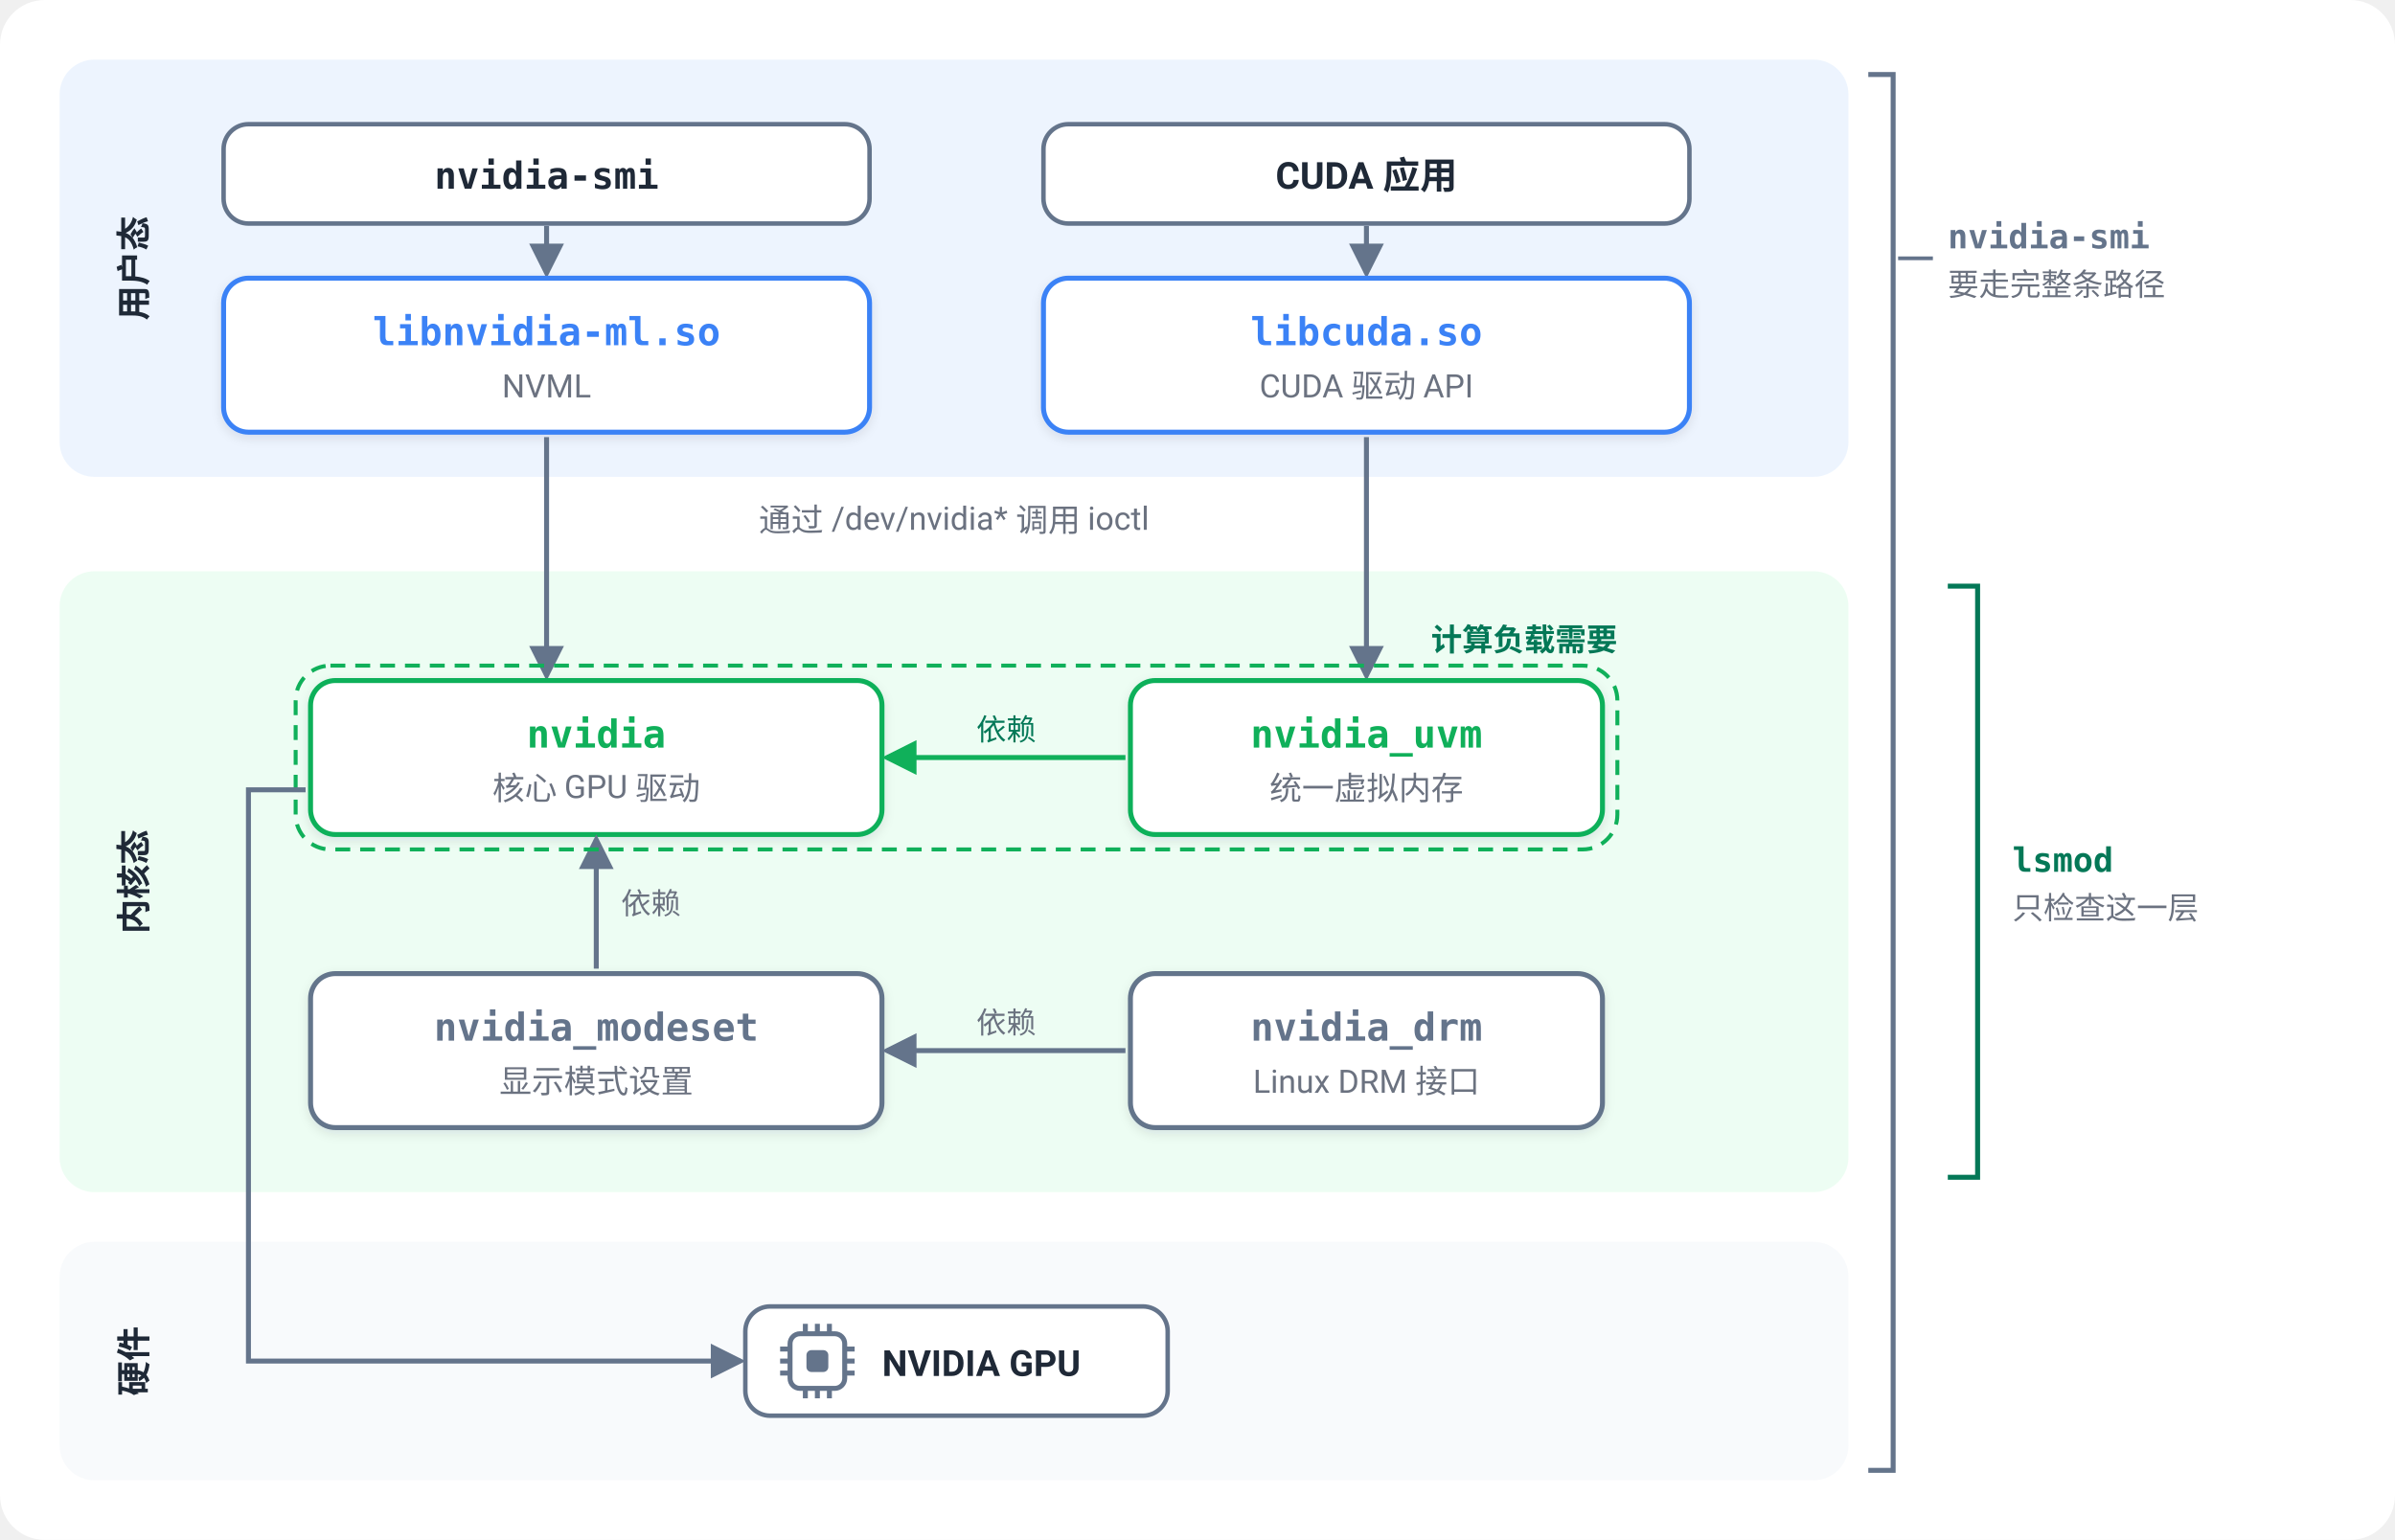
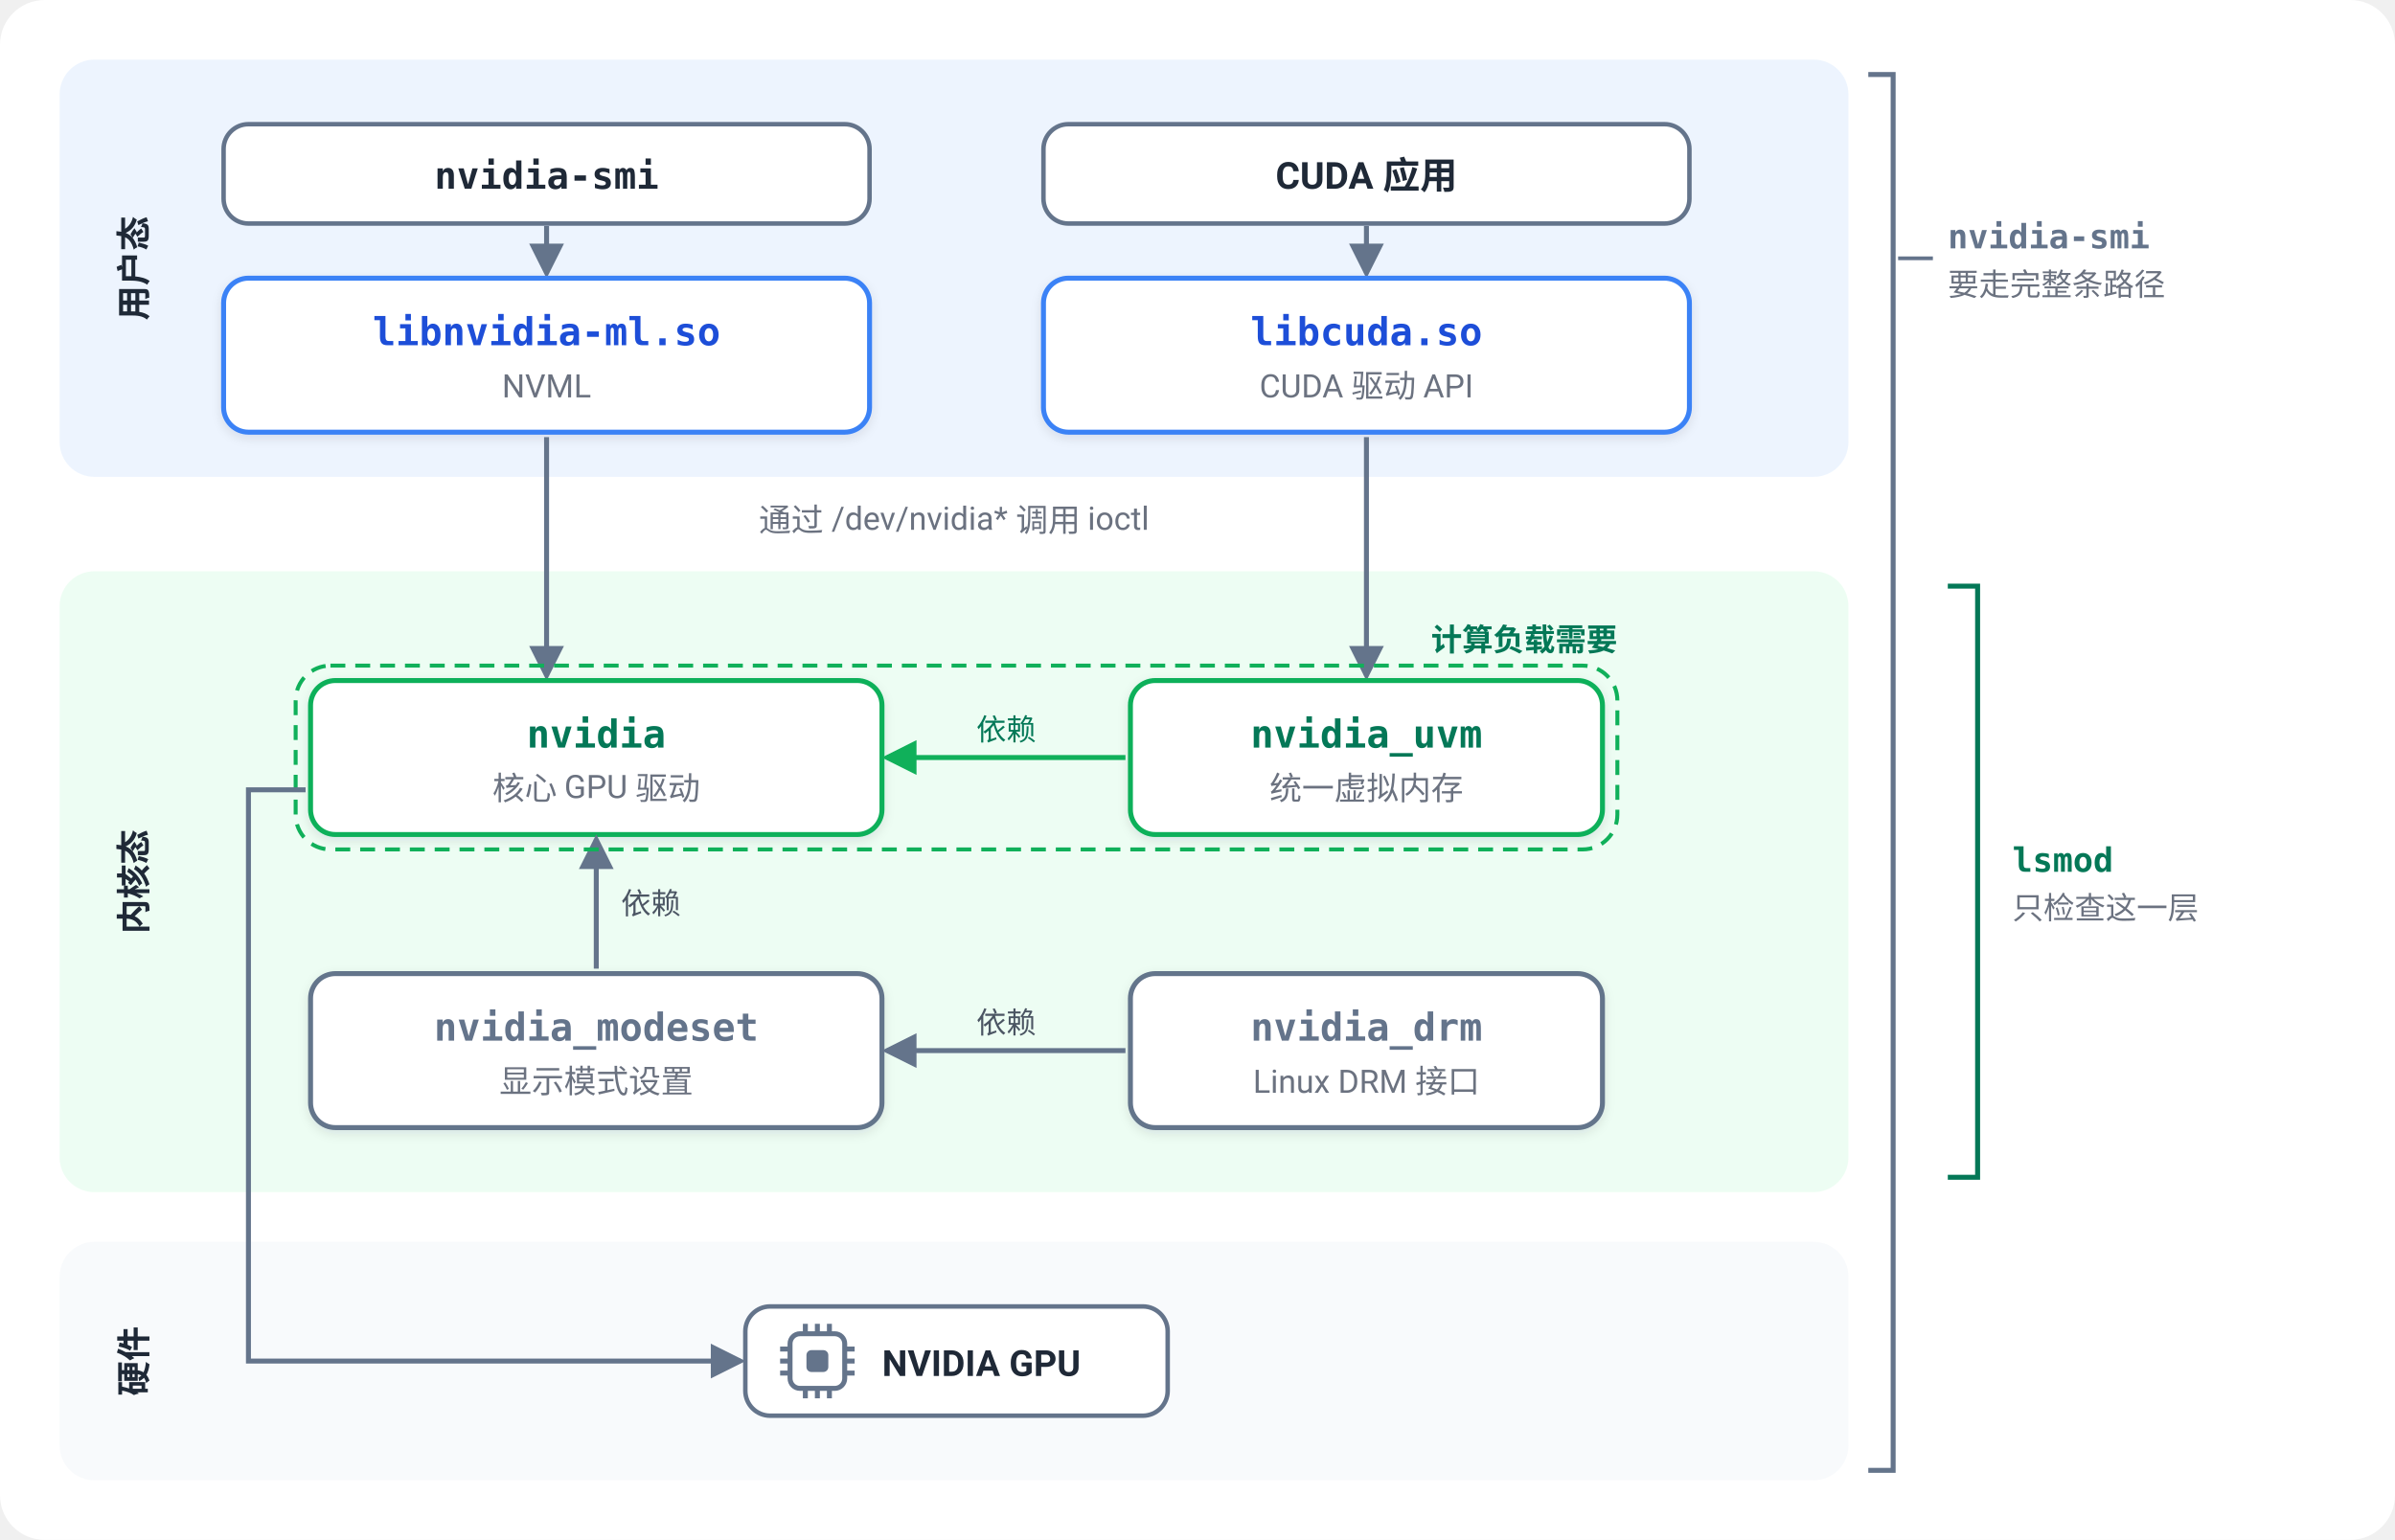
<svg xmlns="http://www.w3.org/2000/svg" viewBox="0 0 964 620" width="964" height="620" role="img">
  <defs>
    <pattern id="hatch" width="8" height="8" patternUnits="userSpaceOnUse" patternTransform="rotate(45)">
      <rect width="8" height="8" fill="#F3F4F6" />
      <line x1="0" y1="0" x2="0" y2="8" stroke="#D1D5DB" stroke-width="3" />
    </pattern>
    <marker id="arrow" viewBox="0 0 10 10" refX="8.5" refY="5" markerWidth="7" markerHeight="7" orient="auto-start-reverse">
      <path d="M0,0 L10,5 L0,10 z" fill="#64748B" />
    </marker>
    <marker id="arrowG" viewBox="0 0 10 10" refX="8.5" refY="5" markerWidth="7" markerHeight="7" orient="auto-start-reverse">
      <path d="M0,0 L10,5 L0,10 z" fill="#10B05A" />
    </marker>
    <marker id="arrowR" viewBox="0 0 10 10" refX="8.5" refY="5" markerWidth="7" markerHeight="7" orient="auto-start-reverse">
      <path d="M0,0 L10,5 L0,10 z" fill="#EF4444" />
    </marker>
    <filter id="shadow" x="-10%" y="-10%" width="120%" height="130%">
      <feDropShadow dx="0" dy="1.5" stdDeviation="2" flood-color="#0F172A" flood-opacity="0.10" />
    </filter>
  </defs>
  <rect x="0" y="0" width="964" height="620" rx="18" fill="#FFFFFF" />
  <rect x="24" y="24" width="720" height="168" rx="14" fill="#DBEAFE" opacity="0.5" />
  <text x="54" y="108.0" font-size="14" font-weight="700" fill="#1F2937" text-anchor="middle" dominant-baseline="middle" transform="rotate(-90 54 108.0)" font-family="sans-serif">用户态</text>
  <rect x="24" y="230" width="720" height="250" rx="14" fill="#DCFCE7" opacity="0.5" />
  <text x="54" y="355.0" font-size="14" font-weight="700" fill="#1F2937" text-anchor="middle" dominant-baseline="middle" transform="rotate(-90 54 355.0)" font-family="sans-serif">内核态</text>
  <rect x="24" y="500" width="720" height="96" rx="14" fill="#F1F5F9" opacity="0.5" />
  <text x="54" y="548.0" font-size="14" font-weight="700" fill="#1F2937" text-anchor="middle" dominant-baseline="middle" transform="rotate(-90 54 548.0)" font-family="sans-serif">硬件</text>
  <rect x="90" y="50" width="260" height="40" rx="10" fill="#fff" stroke="#64748B" stroke-width="1.8" />
  <text x="220" y="76" font-family="ui-monospace, SFMono-Regular, Menlo, Consolas, monospace" font-size="15" font-weight="700" fill="#1F2937" text-anchor="middle">nvidia-smi</text>
  <line x1="220" y1="91" x2="220" y2="110" stroke="#64748B" stroke-width="2" marker-end="url(#arrow)" />
  <rect x="90" y="112" width="260" height="62" rx="10" fill="#fff" stroke="#3B82F6" stroke-width="2" filter="url(#shadow)" />
-   <text x="220.0" y="139" font-family="ui-monospace, SFMono-Regular, Menlo, Consolas, monospace" font-size="15.5" font-weight="700" fill="#3B82F6" text-anchor="middle">libnvidia-ml.so</text>
+   <text x="220.0" y="139" font-family="ui-monospace, SFMono-Regular, Menlo, Consolas, monospace" font-size="15.5" font-weight="700" fill="#1D4ED8" text-anchor="middle">libnvidia-ml.so</text>
  <text x="220.0" y="160" font-family="-apple-system, BlinkMacSystemFont, 'Segoe UI', Roboto, 'Helvetica Neue', Arial, 'PingFang SC', 'Hiragino Sans GB', 'Noto Sans CJK SC', 'Microsoft YaHei', sans-serif" font-size="13" font-weight="400" fill="#6B7280" text-anchor="middle">NVML</text>
  <rect x="420" y="50" width="260" height="40" rx="10" fill="#fff" stroke="#64748B" stroke-width="1.8" />
  <text x="550" y="76" font-family="-apple-system, BlinkMacSystemFont, 'Segoe UI', Roboto, 'Helvetica Neue', Arial, 'PingFang SC', 'Hiragino Sans GB', 'Noto Sans CJK SC', 'Microsoft YaHei', sans-serif" font-size="15" font-weight="700" fill="#1F2937" text-anchor="middle">CUDA 应用</text>
  <line x1="550" y1="91" x2="550" y2="110" stroke="#64748B" stroke-width="2" marker-end="url(#arrow)" />
  <rect x="420" y="112" width="260" height="62" rx="10" fill="#fff" stroke="#3B82F6" stroke-width="2" filter="url(#shadow)" />
-   <text x="550.0" y="139" font-family="ui-monospace, SFMono-Regular, Menlo, Consolas, monospace" font-size="15.5" font-weight="700" fill="#3B82F6" text-anchor="middle">libcuda.so</text>
+   <text x="550.0" y="139" font-family="ui-monospace, SFMono-Regular, Menlo, Consolas, monospace" font-size="15.5" font-weight="700" fill="#1D4ED8" text-anchor="middle">libcuda.so</text>
  <text x="550.0" y="160" font-family="-apple-system, BlinkMacSystemFont, 'Segoe UI', Roboto, 'Helvetica Neue', Arial, 'PingFang SC', 'Hiragino Sans GB', 'Noto Sans CJK SC', 'Microsoft YaHei', sans-serif" font-size="13" font-weight="400" fill="#6B7280" text-anchor="middle">CUDA 驱动 API</text>
  <line x1="220" y1="176" x2="220" y2="272" stroke="#64748B" stroke-width="2" marker-end="url(#arrow)" />
  <line x1="550" y1="176" x2="550" y2="272" stroke="#64748B" stroke-width="2" marker-end="url(#arrow)" />
  <text x="384" y="214" font-family="-apple-system, BlinkMacSystemFont, 'Segoe UI', Roboto, 'Helvetica Neue', Arial, 'PingFang SC', 'Hiragino Sans GB', 'Noto Sans CJK SC', 'Microsoft YaHei', sans-serif" font-size="13" font-weight="400" fill="#6B7280" text-anchor="middle">通过 /dev/nvidia* 调用 ioctl</text>
  <rect x="125" y="274" width="230" height="62" rx="10" fill="#fff" stroke="#10B05A" stroke-width="2" filter="url(#shadow)" />
-   <text x="240.0" y="301" font-family="ui-monospace, SFMono-Regular, Menlo, Consolas, monospace" font-size="15.5" font-weight="700" fill="#10B05A" text-anchor="middle">nvidia</text>
+   <text x="240.0" y="301" font-family="ui-monospace, SFMono-Regular, Menlo, Consolas, monospace" font-size="15.5" font-weight="700" fill="#047857" text-anchor="middle">nvidia</text>
  <text x="240.0" y="322" font-family="-apple-system, BlinkMacSystemFont, 'Segoe UI', Roboto, 'Helvetica Neue', Arial, 'PingFang SC', 'Hiragino Sans GB', 'Noto Sans CJK SC', 'Microsoft YaHei', sans-serif" font-size="13" font-weight="400" fill="#6B7280" text-anchor="middle">核心 GPU 驱动</text>
  <rect x="455" y="274" width="190" height="62" rx="10" fill="#fff" stroke="#10B05A" stroke-width="2" filter="url(#shadow)" />
-   <text x="550.0" y="301" font-family="ui-monospace, SFMono-Regular, Menlo, Consolas, monospace" font-size="15.5" font-weight="700" fill="#10B05A" text-anchor="middle">nvidia_uvm</text>
+   <text x="550.0" y="301" font-family="ui-monospace, SFMono-Regular, Menlo, Consolas, monospace" font-size="15.5" font-weight="700" fill="#047857" text-anchor="middle">nvidia_uvm</text>
  <text x="550.0" y="322" font-family="-apple-system, BlinkMacSystemFont, 'Segoe UI', Roboto, 'Helvetica Neue', Arial, 'PingFang SC', 'Hiragino Sans GB', 'Noto Sans CJK SC', 'Microsoft YaHei', sans-serif" font-size="13" font-weight="400" fill="#6B7280" text-anchor="middle">统一虚拟内存</text>
  <rect x="125" y="392" width="230" height="62" rx="10" fill="#fff" stroke="#64748B" stroke-width="2" filter="url(#shadow)" />
  <text x="240.0" y="419" font-family="ui-monospace, SFMono-Regular, Menlo, Consolas, monospace" font-size="15.5" font-weight="700" fill="#64748B" text-anchor="middle">nvidia_modeset</text>
  <text x="240.0" y="440" font-family="-apple-system, BlinkMacSystemFont, 'Segoe UI', Roboto, 'Helvetica Neue', Arial, 'PingFang SC', 'Hiragino Sans GB', 'Noto Sans CJK SC', 'Microsoft YaHei', sans-serif" font-size="13" font-weight="400" fill="#6B7280" text-anchor="middle">显示模式设置</text>
  <rect x="455" y="392" width="190" height="62" rx="10" fill="#fff" stroke="#64748B" stroke-width="2" filter="url(#shadow)" />
  <text x="550.0" y="419" font-family="ui-monospace, SFMono-Regular, Menlo, Consolas, monospace" font-size="15.5" font-weight="700" fill="#64748B" text-anchor="middle">nvidia_drm</text>
  <text x="550.0" y="440" font-family="-apple-system, BlinkMacSystemFont, 'Segoe UI', Roboto, 'Helvetica Neue', Arial, 'PingFang SC', 'Hiragino Sans GB', 'Noto Sans CJK SC', 'Microsoft YaHei', sans-serif" font-size="13" font-weight="400" fill="#6B7280" text-anchor="middle">Linux DRM 接口</text>
  <line x1="453" y1="305" x2="357" y2="305" stroke="#10B05A" stroke-width="2" marker-end="url(#arrowG)" />
  <text x="405" y="298" font-family="-apple-system, BlinkMacSystemFont, 'Segoe UI', Roboto, 'Helvetica Neue', Arial, 'PingFang SC', 'Hiragino Sans GB', 'Noto Sans CJK SC', 'Microsoft YaHei', sans-serif" font-size="12" font-weight="400" fill="#047857" text-anchor="middle">依赖</text>
  <line x1="240" y1="390" x2="240" y2="338" stroke="#64748B" stroke-width="2" marker-end="url(#arrow)" />
-   <text x="250" y="368" font-family="-apple-system, BlinkMacSystemFont, 'Segoe UI', Roboto, 'Helvetica Neue', Arial, 'PingFang SC', 'Hiragino Sans GB', 'Noto Sans CJK SC', 'Microsoft YaHei', sans-serif" font-size="12" font-weight="400" fill="#6B7280" text-anchor="start">依赖</text>
+   <text x="250" y="368" font-family="-apple-system, BlinkMacSystemFont, 'Segoe UI', Roboto, 'Helvetica Neue', Arial, 'PingFang SC', 'Hiragino Sans GB', 'Noto Sans CJK SC', 'Microsoft YaHei', sans-serif" font-size="12" font-weight="400" fill="#4B5563" text-anchor="start">依赖</text>
  <line x1="453" y1="423" x2="357" y2="423" stroke="#64748B" stroke-width="2" marker-end="url(#arrow)" />
-   <text x="405" y="416" font-family="-apple-system, BlinkMacSystemFont, 'Segoe UI', Roboto, 'Helvetica Neue', Arial, 'PingFang SC', 'Hiragino Sans GB', 'Noto Sans CJK SC', 'Microsoft YaHei', sans-serif" font-size="12" font-weight="400" fill="#6B7280" text-anchor="middle">依赖</text>
+   <text x="405" y="416" font-family="-apple-system, BlinkMacSystemFont, 'Segoe UI', Roboto, 'Helvetica Neue', Arial, 'PingFang SC', 'Hiragino Sans GB', 'Noto Sans CJK SC', 'Microsoft YaHei', sans-serif" font-size="12" font-weight="400" fill="#4B5563" text-anchor="middle">依赖</text>
  <rect x="125" y="348" width="28" height="0" rx="10" fill="none" />
  <rect x="119" y="268" width="532" height="74" rx="14" fill="none" stroke="#10B05A" stroke-width="1.6" stroke-dasharray="6 4" />
  <text x="651" y="262" font-family="-apple-system, BlinkMacSystemFont, 'Segoe UI', Roboto, 'Helvetica Neue', Arial, 'PingFang SC', 'Hiragino Sans GB', 'Noto Sans CJK SC', 'Microsoft YaHei', sans-serif" font-size="12.5" font-weight="600" fill="#047857" text-anchor="end">计算负载需要</text>
  <rect x="300" y="526" width="170" height="44" rx="10" fill="#fff" stroke="#64748B" stroke-width="1.8" />
  <line x1="324.16" y1="533" x2="324.16" y2="537" stroke="#64748B" stroke-width="2" />
  <line x1="324.16" y1="559" x2="324.16" y2="563" stroke="#64748B" stroke-width="2" />
  <line x1="314" y1="543.16" x2="318" y2="543.16" stroke="#64748B" stroke-width="2" />
  <line x1="340" y1="543.16" x2="344" y2="543.16" stroke="#64748B" stroke-width="2" />
  <line x1="329.0" y1="533" x2="329.0" y2="537" stroke="#64748B" stroke-width="2" />
  <line x1="329.0" y1="559" x2="329.0" y2="563" stroke="#64748B" stroke-width="2" />
  <line x1="314" y1="548.0" x2="318" y2="548.0" stroke="#64748B" stroke-width="2" />
  <line x1="340" y1="548.0" x2="344" y2="548.0" stroke="#64748B" stroke-width="2" />
  <line x1="333.84" y1="533" x2="333.84" y2="537" stroke="#64748B" stroke-width="2" />
  <line x1="333.84" y1="559" x2="333.84" y2="563" stroke="#64748B" stroke-width="2" />
  <line x1="314" y1="552.84" x2="318" y2="552.84" stroke="#64748B" stroke-width="2" />
  <line x1="340" y1="552.84" x2="344" y2="552.84" stroke="#64748B" stroke-width="2" />
  <rect x="318" y="537" width="22" height="22" rx="4" fill="#fff" stroke="#64748B" stroke-width="2" />
  <rect x="324.6" y="543.6" width="8.8" height="8.8" rx="2" fill="#64748B" />
  <text x="395" y="554" font-family="-apple-system, BlinkMacSystemFont, 'Segoe UI', Roboto, 'Helvetica Neue', Arial, 'PingFang SC', 'Hiragino Sans GB', 'Noto Sans CJK SC', 'Microsoft YaHei', sans-serif" font-size="14.5" font-weight="700" fill="#1F2937" text-anchor="middle">NVIDIA GPU</text>
  <path d="M123 318 L100 318 L100 548 L298 548" fill="none" stroke="#64748B" stroke-width="2" marker-end="url(#arrow)" />
  <path d="M752 30 L762 30 L762 592 L752 592" fill="none" stroke="#64748B" stroke-width="2" />
  <line x1="764" y1="104" x2="778" y2="104" stroke="#64748B" stroke-width="1.5" />
  <text x="784" y="100" font-family="ui-monospace, SFMono-Regular, Menlo, Consolas, monospace" font-size="13.5" font-weight="700" fill="#64748B" text-anchor="start">nvidia-smi</text>
  <text x="784" y="119" font-family="-apple-system, BlinkMacSystemFont, 'Segoe UI', Roboto, 'Helvetica Neue', Arial, 'PingFang SC', 'Hiragino Sans GB', 'Noto Sans CJK SC', 'Microsoft YaHei', sans-serif" font-size="12.5" font-weight="400" fill="#6B7280" text-anchor="start">要走完整条路径</text>
  <path d="M784 236 L796 236 L796 474 L784 474" fill="none" stroke="#047857" stroke-width="2" />
  <text x="810" y="351" font-family="ui-monospace, SFMono-Regular, Menlo, Consolas, monospace" font-size="13.5" font-weight="700" fill="#047857" text-anchor="start">lsmod</text>
  <text x="810" y="370" font-family="-apple-system, BlinkMacSystemFont, 'Segoe UI', Roboto, 'Helvetica Neue', Arial, 'PingFang SC', 'Hiragino Sans GB', 'Noto Sans CJK SC', 'Microsoft YaHei', sans-serif" font-size="12.5" font-weight="400" fill="#6B7280" text-anchor="start">只检查这一层</text>
</svg>
